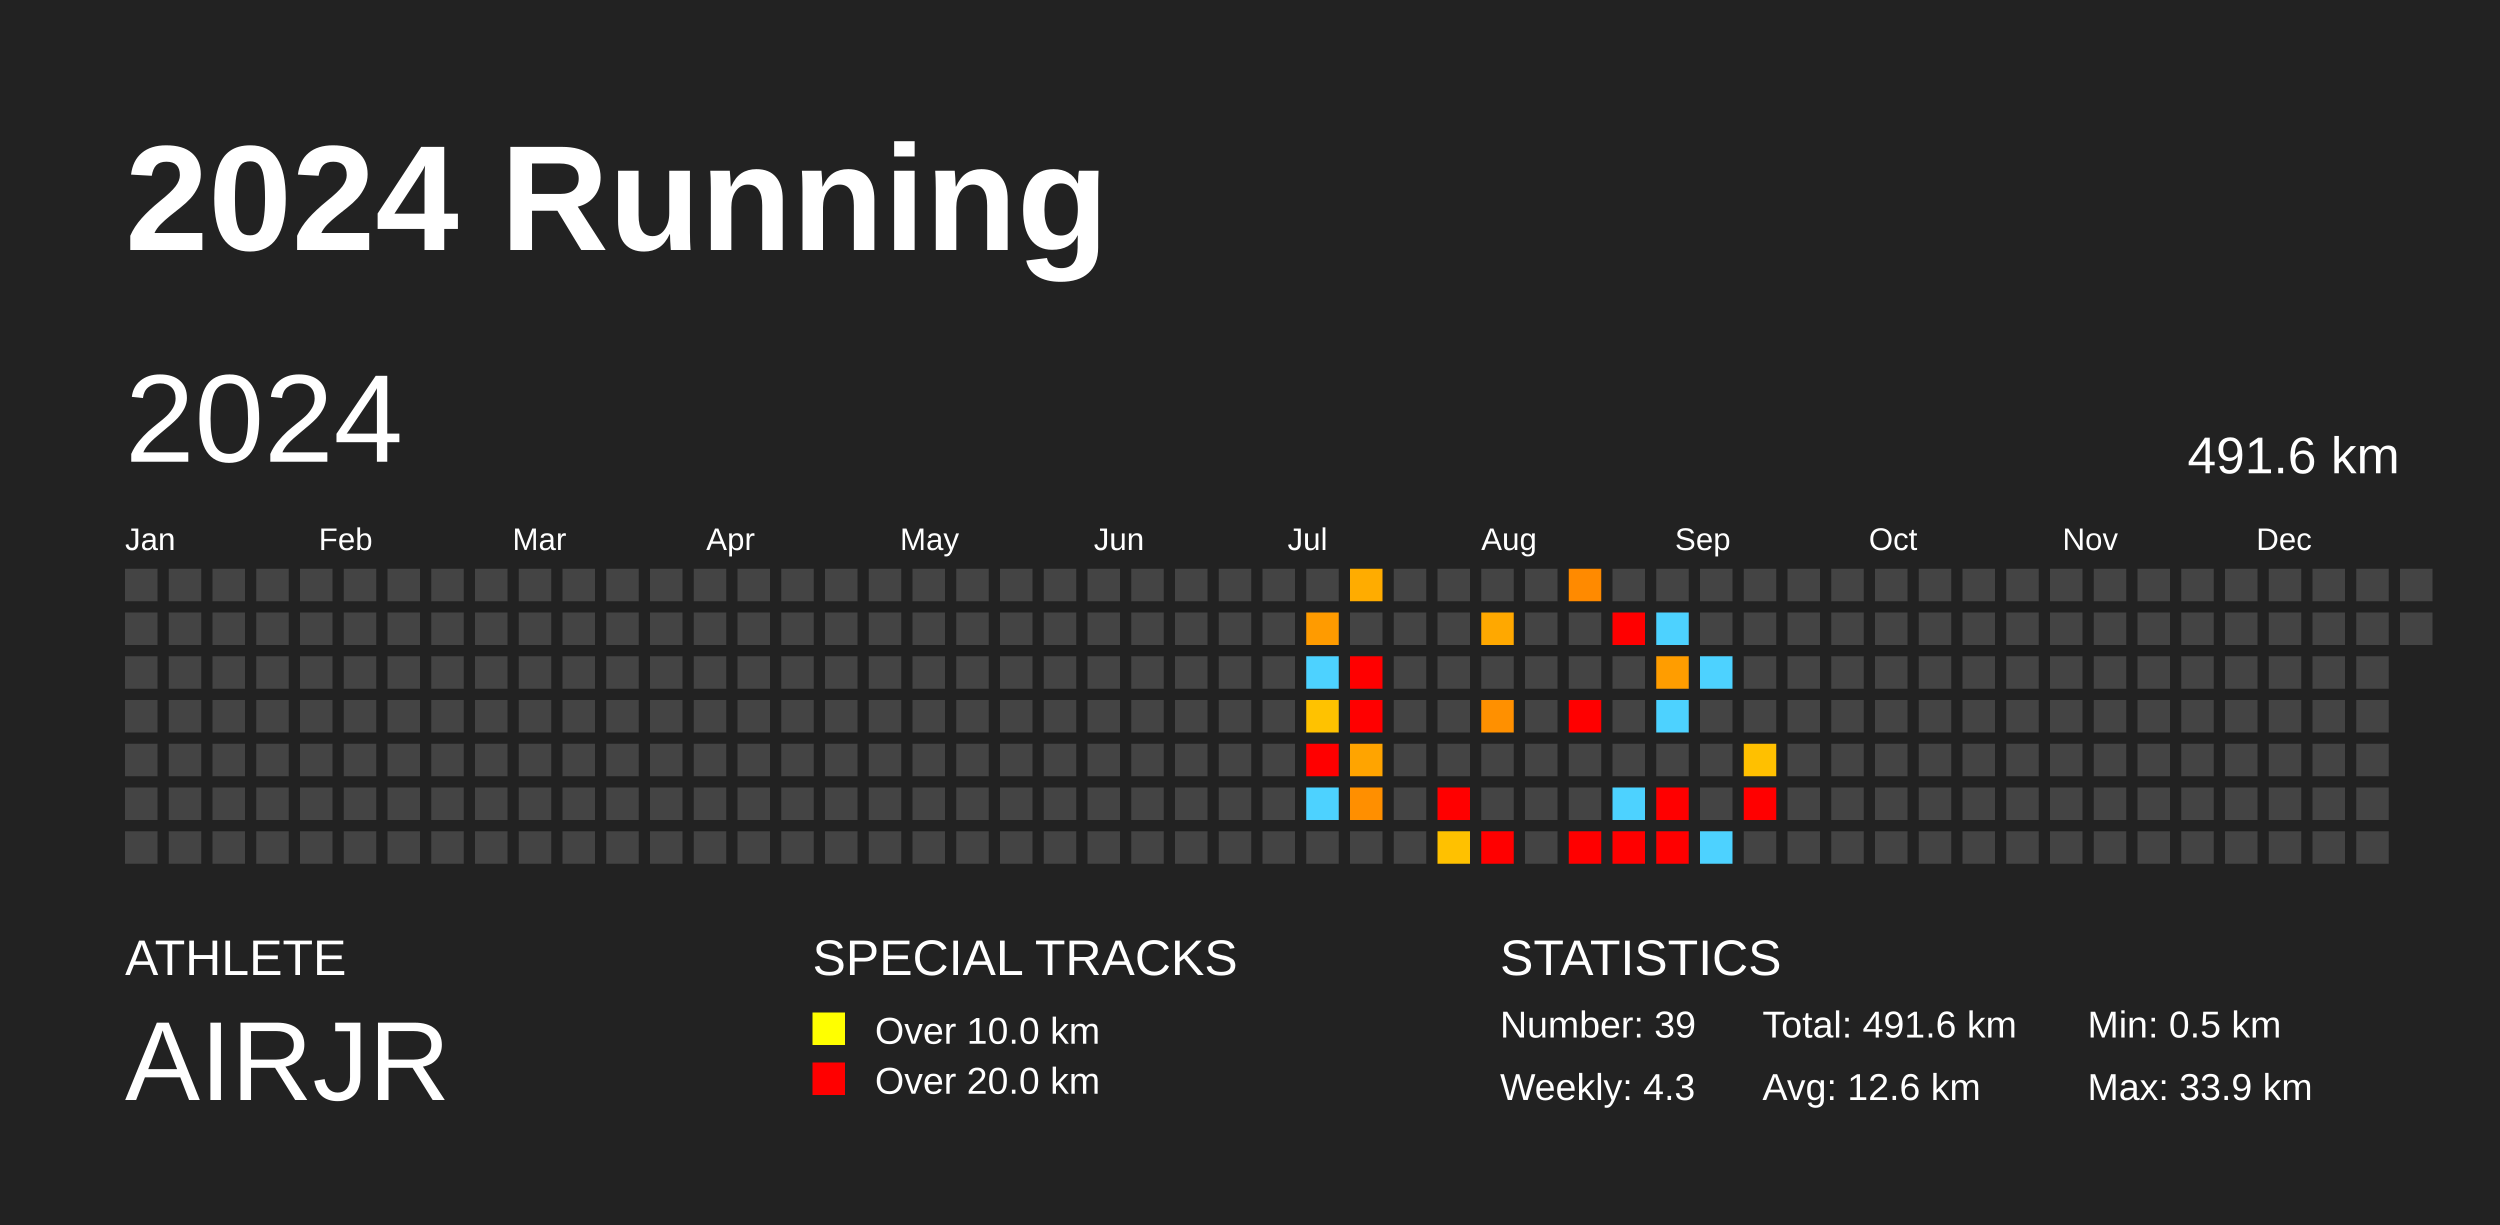
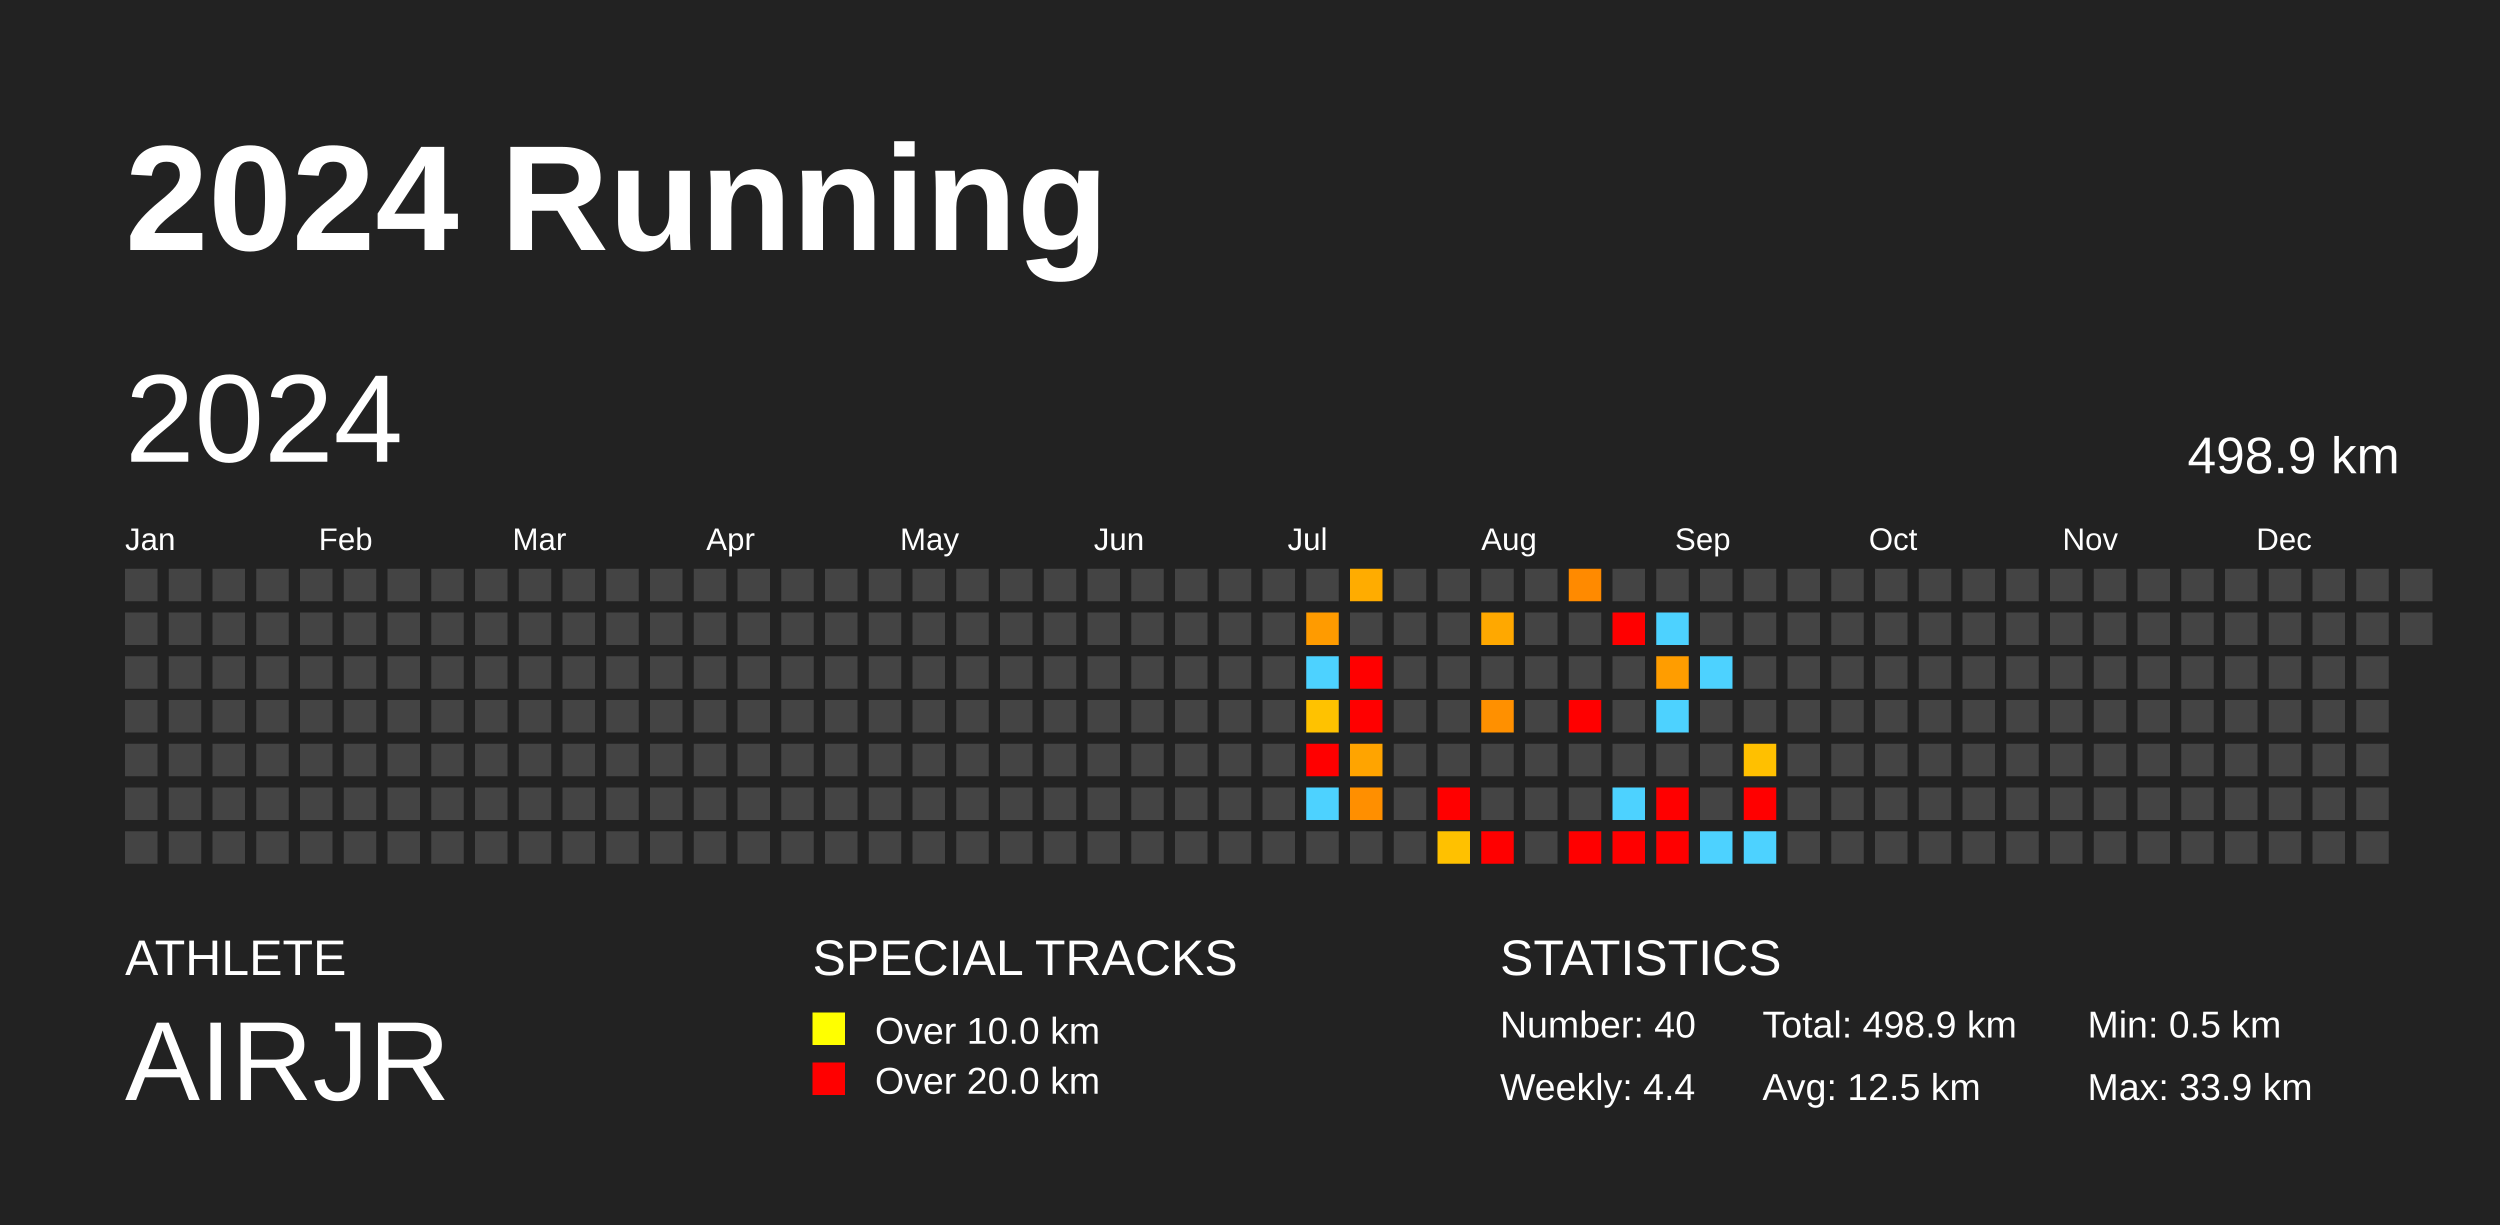
<svg xmlns="http://www.w3.org/2000/svg" baseProfile="full" height="98mm" version="1.1" viewBox="0,0,200,98" width="200mm">
  <defs />
  <rect fill="#222222" height="98" width="200" x="0" y="0" />
  <text fill="#FFFFFF" style="font-size:12px; font-family:Arial; font-weight:bold;" x="10" y="20">2024 Running</text>
  <text fill="#FFFFFF" style="font-size:4px; font-family:Arial" x="10" y="78">ATHLETE</text>
  <text fill="#FFFFFF" style="font-size:9px; font-family:Arial" x="10" y="88">AIRJR</text>
  <text fill="#FFFFFF" style="font-size:4px; font-family:Arial" x="65" y="78">SPECIAL TRACKS</text>
  <rect fill="yellow" height="2.6" width="2.6" x="65" y="81" />
  <text fill="#FFFFFF" style="font-size:3px; font-family:Arial" x="70" y="83.5">Over 10.0 km</text>
  <rect fill="red" height="2.6" width="2.6" x="65" y="85" />
  <text fill="#FFFFFF" style="font-size:3px; font-family:Arial" x="70" y="87.5">Over 20.0 km</text>
  <text fill="#FFFFFF" style="font-size:4px; font-family:Arial" x="120" y="78">STATISTICS</text>
-   <text fill="#FFFFFF" style="font-size:3px; font-family:Arial" x="120" y="83">Number: 39</text>
-   <text fill="#FFFFFF" style="font-size:3px; font-family:Arial" x="120" y="88">Weekly: 4.3</text>
-   <text fill="#FFFFFF" style="font-size:3px; font-family:Arial" x="141" y="83">Total: 491.6 km</text>
-   <text fill="#FFFFFF" style="font-size:3px; font-family:Arial" x="141" y="88">Avg: 12.6 km</text>
+   <text fill="#FFFFFF" style="font-size:3px; font-family:Arial" x="120" y="83">Number: 40</text>
+   <text fill="#FFFFFF" style="font-size:3px; font-family:Arial" x="120" y="88">Weekly: 4.4</text>
+   <text fill="#FFFFFF" style="font-size:3px; font-family:Arial" x="141" y="83">Total: 498.9 km</text>
+   <text fill="#FFFFFF" style="font-size:3px; font-family:Arial" x="141" y="88">Avg: 12.5 km</text>
  <text fill="#FFFFFF" style="font-size:3px; font-family:Arial" x="167" y="83">Min: 0.5 km</text>
  <text fill="#FFFFFF" style="font-size:3px; font-family:Arial" x="167" y="88">Max: 33.9 km</text>
  <text dominant-baseline="hanging" fill="#FFFFFF" style="font-size:10.0px; font-family:Arial;" x="10" y="30">2024</text>
-   <text dominant-baseline="hanging" fill="#FFFFFF" style="font-size:4.125px; font-family:Arial;" x="175" y="35">491.6 km</text>
+   <text dominant-baseline="hanging" fill="#FFFFFF" style="font-size:4.125px; font-family:Arial;" x="175" y="35">498.9 km</text>
  <text fill="#FFFFFF" style="font-size:2.5px; font-family:Arial" x="10.0" y="44">Jan</text>
  <text fill="#FFFFFF" style="font-size:2.5px; font-family:Arial" x="25.5" y="44">Feb</text>
  <text fill="#FFFFFF" style="font-size:2.5px; font-family:Arial" x="41.0" y="44">Mar</text>
  <text fill="#FFFFFF" style="font-size:2.5px; font-family:Arial" x="56.5" y="44">Apr</text>
  <text fill="#FFFFFF" style="font-size:2.5px; font-family:Arial" x="72.0" y="44">May</text>
  <text fill="#FFFFFF" style="font-size:2.5px; font-family:Arial" x="87.5" y="44">Jun</text>
  <text fill="#FFFFFF" style="font-size:2.5px; font-family:Arial" x="103.0" y="44">Jul</text>
  <text fill="#FFFFFF" style="font-size:2.5px; font-family:Arial" x="118.5" y="44">Aug</text>
  <text fill="#FFFFFF" style="font-size:2.5px; font-family:Arial" x="134.0" y="44">Sep</text>
  <text fill="#FFFFFF" style="font-size:2.5px; font-family:Arial" x="149.5" y="44">Oct</text>
  <text fill="#FFFFFF" style="font-size:2.5px; font-family:Arial" x="165.0" y="44">Nov</text>
  <text fill="#FFFFFF" style="font-size:2.5px; font-family:Arial" x="180.5" y="44">Dec</text>
  <rect fill="#444444" height="2.6" width="2.6" x="10.0" y="45.5" />
  <rect fill="#444444" height="2.6" width="2.6" x="10.0" y="49.0" />
  <rect fill="#444444" height="2.6" width="2.6" x="10.0" y="52.5" />
  <rect fill="#444444" height="2.6" width="2.6" x="10.0" y="56.0" />
  <rect fill="#444444" height="2.6" width="2.6" x="10.0" y="59.5" />
  <rect fill="#444444" height="2.6" width="2.6" x="10.0" y="63.0" />
  <rect fill="#444444" height="2.6" width="2.6" x="10.0" y="66.5" />
  <rect fill="#444444" height="2.6" width="2.6" x="13.5" y="45.5" />
  <rect fill="#444444" height="2.6" width="2.6" x="13.5" y="49.0" />
  <rect fill="#444444" height="2.6" width="2.6" x="13.5" y="52.5" />
  <rect fill="#444444" height="2.6" width="2.6" x="13.5" y="56.0" />
  <rect fill="#444444" height="2.6" width="2.6" x="13.5" y="59.5" />
  <rect fill="#444444" height="2.6" width="2.6" x="13.5" y="63.0" />
  <rect fill="#444444" height="2.6" width="2.6" x="13.5" y="66.5" />
  <rect fill="#444444" height="2.6" width="2.6" x="17.0" y="45.5" />
  <rect fill="#444444" height="2.6" width="2.6" x="17.0" y="49.0" />
  <rect fill="#444444" height="2.6" width="2.6" x="17.0" y="52.5" />
  <rect fill="#444444" height="2.6" width="2.6" x="17.0" y="56.0" />
  <rect fill="#444444" height="2.6" width="2.6" x="17.0" y="59.5" />
  <rect fill="#444444" height="2.6" width="2.6" x="17.0" y="63.0" />
  <rect fill="#444444" height="2.6" width="2.6" x="17.0" y="66.5" />
  <rect fill="#444444" height="2.6" width="2.6" x="20.5" y="45.5" />
  <rect fill="#444444" height="2.6" width="2.6" x="20.5" y="49.0" />
  <rect fill="#444444" height="2.6" width="2.6" x="20.5" y="52.5" />
  <rect fill="#444444" height="2.6" width="2.6" x="20.5" y="56.0" />
  <rect fill="#444444" height="2.6" width="2.6" x="20.5" y="59.5" />
  <rect fill="#444444" height="2.6" width="2.6" x="20.5" y="63.0" />
  <rect fill="#444444" height="2.6" width="2.6" x="20.5" y="66.5" />
  <rect fill="#444444" height="2.6" width="2.6" x="24.0" y="45.5" />
  <rect fill="#444444" height="2.6" width="2.6" x="24.0" y="49.0" />
  <rect fill="#444444" height="2.6" width="2.6" x="24.0" y="52.5" />
  <rect fill="#444444" height="2.6" width="2.6" x="24.0" y="56.0" />
  <rect fill="#444444" height="2.6" width="2.6" x="24.0" y="59.5" />
  <rect fill="#444444" height="2.6" width="2.6" x="24.0" y="63.0" />
  <rect fill="#444444" height="2.6" width="2.6" x="24.0" y="66.5" />
  <rect fill="#444444" height="2.6" width="2.6" x="27.5" y="45.5" />
  <rect fill="#444444" height="2.6" width="2.6" x="27.5" y="49.0" />
  <rect fill="#444444" height="2.6" width="2.6" x="27.5" y="52.5" />
  <rect fill="#444444" height="2.6" width="2.6" x="27.5" y="56.0" />
  <rect fill="#444444" height="2.6" width="2.6" x="27.5" y="59.5" />
  <rect fill="#444444" height="2.6" width="2.6" x="27.5" y="63.0" />
  <rect fill="#444444" height="2.6" width="2.6" x="27.5" y="66.5" />
  <rect fill="#444444" height="2.6" width="2.6" x="31.0" y="45.5" />
  <rect fill="#444444" height="2.6" width="2.6" x="31.0" y="49.0" />
  <rect fill="#444444" height="2.6" width="2.6" x="31.0" y="52.5" />
  <rect fill="#444444" height="2.6" width="2.6" x="31.0" y="56.0" />
  <rect fill="#444444" height="2.6" width="2.6" x="31.0" y="59.5" />
  <rect fill="#444444" height="2.6" width="2.6" x="31.0" y="63.0" />
  <rect fill="#444444" height="2.6" width="2.6" x="31.0" y="66.5" />
  <rect fill="#444444" height="2.6" width="2.6" x="34.5" y="45.5" />
  <rect fill="#444444" height="2.6" width="2.6" x="34.5" y="49.0" />
  <rect fill="#444444" height="2.6" width="2.6" x="34.5" y="52.5" />
  <rect fill="#444444" height="2.6" width="2.6" x="34.5" y="56.0" />
  <rect fill="#444444" height="2.6" width="2.6" x="34.5" y="59.5" />
  <rect fill="#444444" height="2.6" width="2.6" x="34.5" y="63.0" />
  <rect fill="#444444" height="2.6" width="2.6" x="34.5" y="66.5" />
  <rect fill="#444444" height="2.6" width="2.6" x="38.0" y="45.5" />
  <rect fill="#444444" height="2.6" width="2.6" x="38.0" y="49.0" />
  <rect fill="#444444" height="2.6" width="2.6" x="38.0" y="52.5" />
  <rect fill="#444444" height="2.6" width="2.6" x="38.0" y="56.0" />
  <rect fill="#444444" height="2.6" width="2.6" x="38.0" y="59.5" />
  <rect fill="#444444" height="2.6" width="2.6" x="38.0" y="63.0" />
  <rect fill="#444444" height="2.6" width="2.6" x="38.0" y="66.5" />
  <rect fill="#444444" height="2.6" width="2.6" x="41.5" y="45.5" />
  <rect fill="#444444" height="2.6" width="2.6" x="41.5" y="49.0" />
  <rect fill="#444444" height="2.6" width="2.6" x="41.5" y="52.5" />
  <rect fill="#444444" height="2.6" width="2.6" x="41.5" y="56.0" />
  <rect fill="#444444" height="2.6" width="2.6" x="41.5" y="59.5" />
  <rect fill="#444444" height="2.6" width="2.6" x="41.5" y="63.0" />
  <rect fill="#444444" height="2.6" width="2.6" x="41.5" y="66.5" />
  <rect fill="#444444" height="2.6" width="2.6" x="45.0" y="45.5" />
  <rect fill="#444444" height="2.6" width="2.6" x="45.0" y="49.0" />
  <rect fill="#444444" height="2.6" width="2.6" x="45.0" y="52.5" />
  <rect fill="#444444" height="2.6" width="2.6" x="45.0" y="56.0" />
  <rect fill="#444444" height="2.6" width="2.6" x="45.0" y="59.5" />
  <rect fill="#444444" height="2.6" width="2.6" x="45.0" y="63.0" />
  <rect fill="#444444" height="2.6" width="2.6" x="45.0" y="66.5" />
  <rect fill="#444444" height="2.6" width="2.6" x="48.5" y="45.5" />
  <rect fill="#444444" height="2.6" width="2.6" x="48.5" y="49.0" />
  <rect fill="#444444" height="2.6" width="2.6" x="48.5" y="52.5" />
  <rect fill="#444444" height="2.6" width="2.6" x="48.5" y="56.0" />
  <rect fill="#444444" height="2.6" width="2.6" x="48.5" y="59.5" />
  <rect fill="#444444" height="2.6" width="2.6" x="48.5" y="63.0" />
  <rect fill="#444444" height="2.6" width="2.6" x="48.5" y="66.5" />
  <rect fill="#444444" height="2.6" width="2.6" x="52.0" y="45.5" />
  <rect fill="#444444" height="2.6" width="2.6" x="52.0" y="49.0" />
  <rect fill="#444444" height="2.6" width="2.6" x="52.0" y="52.5" />
  <rect fill="#444444" height="2.6" width="2.6" x="52.0" y="56.0" />
  <rect fill="#444444" height="2.6" width="2.6" x="52.0" y="59.5" />
  <rect fill="#444444" height="2.6" width="2.6" x="52.0" y="63.0" />
  <rect fill="#444444" height="2.6" width="2.6" x="52.0" y="66.5" />
  <rect fill="#444444" height="2.6" width="2.6" x="55.5" y="45.5" />
  <rect fill="#444444" height="2.6" width="2.6" x="55.5" y="49.0" />
  <rect fill="#444444" height="2.6" width="2.6" x="55.5" y="52.5" />
  <rect fill="#444444" height="2.6" width="2.6" x="55.5" y="56.0" />
  <rect fill="#444444" height="2.6" width="2.6" x="55.5" y="59.5" />
  <rect fill="#444444" height="2.6" width="2.6" x="55.5" y="63.0" />
  <rect fill="#444444" height="2.6" width="2.6" x="55.5" y="66.5" />
  <rect fill="#444444" height="2.6" width="2.6" x="59.0" y="45.5" />
  <rect fill="#444444" height="2.6" width="2.6" x="59.0" y="49.0" />
  <rect fill="#444444" height="2.6" width="2.6" x="59.0" y="52.5" />
  <rect fill="#444444" height="2.6" width="2.6" x="59.0" y="56.0" />
  <rect fill="#444444" height="2.6" width="2.6" x="59.0" y="59.5" />
  <rect fill="#444444" height="2.6" width="2.6" x="59.0" y="63.0" />
  <rect fill="#444444" height="2.6" width="2.6" x="59.0" y="66.5" />
  <rect fill="#444444" height="2.6" width="2.6" x="62.5" y="45.5" />
  <rect fill="#444444" height="2.6" width="2.6" x="62.5" y="49.0" />
  <rect fill="#444444" height="2.6" width="2.6" x="62.5" y="52.5" />
  <rect fill="#444444" height="2.6" width="2.6" x="62.5" y="56.0" />
  <rect fill="#444444" height="2.6" width="2.6" x="62.5" y="59.5" />
  <rect fill="#444444" height="2.6" width="2.6" x="62.5" y="63.0" />
  <rect fill="#444444" height="2.6" width="2.6" x="62.5" y="66.5" />
  <rect fill="#444444" height="2.6" width="2.6" x="66.0" y="45.5" />
  <rect fill="#444444" height="2.6" width="2.6" x="66.0" y="49.0" />
  <rect fill="#444444" height="2.6" width="2.6" x="66.0" y="52.5" />
  <rect fill="#444444" height="2.6" width="2.6" x="66.0" y="56.0" />
  <rect fill="#444444" height="2.6" width="2.6" x="66.0" y="59.5" />
  <rect fill="#444444" height="2.6" width="2.6" x="66.0" y="63.0" />
  <rect fill="#444444" height="2.6" width="2.6" x="66.0" y="66.5" />
  <rect fill="#444444" height="2.6" width="2.6" x="69.5" y="45.5" />
  <rect fill="#444444" height="2.6" width="2.6" x="69.5" y="49.0" />
  <rect fill="#444444" height="2.6" width="2.6" x="69.5" y="52.5" />
  <rect fill="#444444" height="2.6" width="2.6" x="69.5" y="56.0" />
  <rect fill="#444444" height="2.6" width="2.6" x="69.5" y="59.5" />
  <rect fill="#444444" height="2.6" width="2.6" x="69.5" y="63.0" />
  <rect fill="#444444" height="2.6" width="2.6" x="69.5" y="66.5" />
  <rect fill="#444444" height="2.6" width="2.6" x="73.0" y="45.5" />
  <rect fill="#444444" height="2.6" width="2.6" x="73.0" y="49.0" />
  <rect fill="#444444" height="2.6" width="2.6" x="73.0" y="52.5" />
  <rect fill="#444444" height="2.6" width="2.6" x="73.0" y="56.0" />
  <rect fill="#444444" height="2.6" width="2.6" x="73.0" y="59.5" />
  <rect fill="#444444" height="2.6" width="2.6" x="73.0" y="63.0" />
  <rect fill="#444444" height="2.6" width="2.6" x="73.0" y="66.5" />
  <rect fill="#444444" height="2.6" width="2.6" x="76.5" y="45.5" />
  <rect fill="#444444" height="2.6" width="2.6" x="76.5" y="49.0" />
  <rect fill="#444444" height="2.6" width="2.6" x="76.5" y="52.5" />
  <rect fill="#444444" height="2.6" width="2.6" x="76.5" y="56.0" />
  <rect fill="#444444" height="2.6" width="2.6" x="76.5" y="59.5" />
  <rect fill="#444444" height="2.6" width="2.6" x="76.5" y="63.0" />
  <rect fill="#444444" height="2.6" width="2.6" x="76.5" y="66.5" />
  <rect fill="#444444" height="2.6" width="2.6" x="80.0" y="45.5" />
  <rect fill="#444444" height="2.6" width="2.6" x="80.0" y="49.0" />
  <rect fill="#444444" height="2.6" width="2.6" x="80.0" y="52.5" />
  <rect fill="#444444" height="2.6" width="2.6" x="80.0" y="56.0" />
  <rect fill="#444444" height="2.6" width="2.6" x="80.0" y="59.5" />
  <rect fill="#444444" height="2.6" width="2.6" x="80.0" y="63.0" />
  <rect fill="#444444" height="2.6" width="2.6" x="80.0" y="66.5" />
  <rect fill="#444444" height="2.6" width="2.6" x="83.5" y="45.5" />
  <rect fill="#444444" height="2.6" width="2.6" x="83.5" y="49.0" />
  <rect fill="#444444" height="2.6" width="2.6" x="83.5" y="52.5" />
  <rect fill="#444444" height="2.6" width="2.6" x="83.5" y="56.0" />
  <rect fill="#444444" height="2.6" width="2.6" x="83.5" y="59.5" />
  <rect fill="#444444" height="2.6" width="2.6" x="83.5" y="63.0" />
  <rect fill="#444444" height="2.6" width="2.6" x="83.5" y="66.5" />
  <rect fill="#444444" height="2.6" width="2.6" x="87.0" y="45.5" />
  <rect fill="#444444" height="2.6" width="2.6" x="87.0" y="49.0" />
  <rect fill="#444444" height="2.6" width="2.6" x="87.0" y="52.5" />
  <rect fill="#444444" height="2.6" width="2.6" x="87.0" y="56.0" />
  <rect fill="#444444" height="2.6" width="2.6" x="87.0" y="59.5" />
  <rect fill="#444444" height="2.6" width="2.6" x="87.0" y="63.0" />
  <rect fill="#444444" height="2.6" width="2.6" x="87.0" y="66.5" />
  <rect fill="#444444" height="2.6" width="2.6" x="90.5" y="45.5" />
  <rect fill="#444444" height="2.6" width="2.6" x="90.5" y="49.0" />
  <rect fill="#444444" height="2.6" width="2.6" x="90.5" y="52.5" />
  <rect fill="#444444" height="2.6" width="2.6" x="90.5" y="56.0" />
  <rect fill="#444444" height="2.6" width="2.6" x="90.5" y="59.5" />
  <rect fill="#444444" height="2.6" width="2.6" x="90.5" y="63.0" />
  <rect fill="#444444" height="2.6" width="2.6" x="90.5" y="66.5" />
  <rect fill="#444444" height="2.6" width="2.6" x="94.0" y="45.5" />
  <rect fill="#444444" height="2.6" width="2.6" x="94.0" y="49.0" />
  <rect fill="#444444" height="2.6" width="2.6" x="94.0" y="52.5" />
  <rect fill="#444444" height="2.6" width="2.6" x="94.0" y="56.0" />
  <rect fill="#444444" height="2.6" width="2.6" x="94.0" y="59.5" />
  <rect fill="#444444" height="2.6" width="2.6" x="94.0" y="63.0" />
  <rect fill="#444444" height="2.6" width="2.6" x="94.0" y="66.5" />
  <rect fill="#444444" height="2.6" width="2.6" x="97.5" y="45.5" />
  <rect fill="#444444" height="2.6" width="2.6" x="97.5" y="49.0" />
  <rect fill="#444444" height="2.6" width="2.6" x="97.5" y="52.5" />
  <rect fill="#444444" height="2.6" width="2.6" x="97.5" y="56.0" />
  <rect fill="#444444" height="2.6" width="2.6" x="97.5" y="59.5" />
  <rect fill="#444444" height="2.6" width="2.6" x="97.5" y="63.0" />
  <rect fill="#444444" height="2.6" width="2.6" x="97.5" y="66.5" />
  <rect fill="#444444" height="2.6" width="2.6" x="101.0" y="45.5" />
  <rect fill="#444444" height="2.6" width="2.6" x="101.0" y="49.0" />
  <rect fill="#444444" height="2.6" width="2.6" x="101.0" y="52.5" />
  <rect fill="#444444" height="2.6" width="2.6" x="101.0" y="56.0" />
  <rect fill="#444444" height="2.6" width="2.6" x="101.0" y="59.5" />
  <rect fill="#444444" height="2.6" width="2.6" x="101.0" y="63.0" />
  <rect fill="#444444" height="2.6" width="2.6" x="101.0" y="66.5" />
  <rect fill="#444444" height="2.6" width="2.6" x="104.5" y="45.5" />
  <rect fill="#ff9b00" height="2.6" width="2.6" x="104.5" y="49.0" />
  <rect fill="#4dd2ff" height="2.6" width="2.6" x="104.5" y="52.5" />
  <rect fill="#ffc200" height="2.6" width="2.6" x="104.5" y="56.0" />
  <rect fill="red" height="2.6" width="2.6" x="104.5" y="59.5" />
  <rect fill="#4dd2ff" height="2.6" width="2.6" x="104.5" y="63.0" />
  <rect fill="#444444" height="2.6" width="2.6" x="104.5" y="66.5" />
  <rect fill="#ffac00" height="2.6" width="2.6" x="108.0" y="45.5" />
  <rect fill="#444444" height="2.6" width="2.6" x="108.0" y="49.0" />
  <rect fill="red" height="2.6" width="2.6" x="108.0" y="52.5" />
  <rect fill="red" height="2.6" width="2.6" x="108.0" y="56.0" />
  <rect fill="#ffa400" height="2.6" width="2.6" x="108.0" y="59.5" />
  <rect fill="#ff8f00" height="2.6" width="2.6" x="108.0" y="63.0" />
  <rect fill="#444444" height="2.6" width="2.6" x="108.0" y="66.5" />
  <rect fill="#444444" height="2.6" width="2.6" x="111.5" y="45.5" />
  <rect fill="#444444" height="2.6" width="2.6" x="111.5" y="49.0" />
  <rect fill="#444444" height="2.6" width="2.6" x="111.5" y="52.5" />
  <rect fill="#444444" height="2.6" width="2.6" x="111.5" y="56.0" />
  <rect fill="#444444" height="2.6" width="2.6" x="111.5" y="59.5" />
  <rect fill="#444444" height="2.6" width="2.6" x="111.5" y="63.0" />
  <rect fill="#444444" height="2.6" width="2.6" x="111.5" y="66.5" />
  <rect fill="#444444" height="2.6" width="2.6" x="115.0" y="45.5" />
  <rect fill="#444444" height="2.6" width="2.6" x="115.0" y="49.0" />
  <rect fill="#444444" height="2.6" width="2.6" x="115.0" y="52.5" />
  <rect fill="#444444" height="2.6" width="2.6" x="115.0" y="56.0" />
  <rect fill="#444444" height="2.6" width="2.6" x="115.0" y="59.5" />
  <rect fill="red" height="2.6" width="2.6" x="115.0" y="63.0" />
  <rect fill="#ffc100" height="2.6" width="2.6" x="115.0" y="66.5" />
  <rect fill="#444444" height="2.6" width="2.6" x="118.5" y="45.5" />
  <rect fill="#ffa800" height="2.6" width="2.6" x="118.5" y="49.0" />
  <rect fill="#444444" height="2.6" width="2.6" x="118.5" y="52.5" />
  <rect fill="#ff9000" height="2.6" width="2.6" x="118.5" y="56.0" />
  <rect fill="#444444" height="2.6" width="2.6" x="118.5" y="59.5" />
  <rect fill="#444444" height="2.6" width="2.6" x="118.5" y="63.0" />
  <rect fill="red" height="2.6" width="2.6" x="118.5" y="66.5" />
  <rect fill="#444444" height="2.6" width="2.6" x="122.0" y="45.5" />
  <rect fill="#444444" height="2.6" width="2.6" x="122.0" y="49.0" />
  <rect fill="#444444" height="2.6" width="2.6" x="122.0" y="52.5" />
  <rect fill="#444444" height="2.6" width="2.6" x="122.0" y="56.0" />
  <rect fill="#444444" height="2.6" width="2.6" x="122.0" y="59.5" />
  <rect fill="#444444" height="2.6" width="2.6" x="122.0" y="63.0" />
  <rect fill="#444444" height="2.6" width="2.6" x="122.0" y="66.5" />
  <rect fill="#ff8a00" height="2.6" width="2.6" x="125.5" y="45.5" />
  <rect fill="#444444" height="2.6" width="2.6" x="125.5" y="49.0" />
  <rect fill="#444444" height="2.6" width="2.6" x="125.5" y="52.5" />
  <rect fill="red" height="2.6" width="2.6" x="125.5" y="56.0" />
  <rect fill="#444444" height="2.6" width="2.6" x="125.5" y="59.5" />
  <rect fill="#444444" height="2.6" width="2.6" x="125.5" y="63.0" />
  <rect fill="red" height="2.6" width="2.6" x="125.5" y="66.5" />
  <rect fill="#444444" height="2.6" width="2.6" x="129.0" y="45.5" />
  <rect fill="red" height="2.6" width="2.6" x="129.0" y="49.0" />
  <rect fill="#444444" height="2.6" width="2.6" x="129.0" y="52.5" />
  <rect fill="#444444" height="2.6" width="2.6" x="129.0" y="56.0" />
  <rect fill="#444444" height="2.6" width="2.6" x="129.0" y="59.5" />
  <rect fill="#4dd2ff" height="2.6" width="2.6" x="129.0" y="63.0" />
  <rect fill="red" height="2.6" width="2.6" x="129.0" y="66.5" />
  <rect fill="#444444" height="2.6" width="2.6" x="132.5" y="45.5" />
  <rect fill="#4dd2ff" height="2.6" width="2.6" x="132.5" y="49.0" />
  <rect fill="#ff9d00" height="2.6" width="2.6" x="132.5" y="52.5" />
  <rect fill="#4dd2ff" height="2.6" width="2.6" x="132.5" y="56.0" />
  <rect fill="#444444" height="2.6" width="2.6" x="132.5" y="59.5" />
  <rect fill="red" height="2.6" width="2.6" x="132.5" y="63.0" />
  <rect fill="red" height="2.6" width="2.6" x="132.5" y="66.5" />
  <rect fill="#444444" height="2.6" width="2.6" x="136.0" y="45.5" />
  <rect fill="#444444" height="2.6" width="2.6" x="136.0" y="49.0" />
  <rect fill="#4dd2ff" height="2.6" width="2.6" x="136.0" y="52.5" />
  <rect fill="#444444" height="2.6" width="2.6" x="136.0" y="56.0" />
  <rect fill="#444444" height="2.6" width="2.6" x="136.0" y="59.5" />
  <rect fill="#444444" height="2.6" width="2.6" x="136.0" y="63.0" />
  <rect fill="#4dd2ff" height="2.6" width="2.6" x="136.0" y="66.5" />
  <rect fill="#444444" height="2.6" width="2.6" x="139.5" y="45.5" />
  <rect fill="#444444" height="2.6" width="2.6" x="139.5" y="49.0" />
  <rect fill="#444444" height="2.6" width="2.6" x="139.5" y="52.5" />
  <rect fill="#444444" height="2.6" width="2.6" x="139.5" y="56.0" />
  <rect fill="#ffc000" height="2.6" width="2.6" x="139.5" y="59.5" />
  <rect fill="red" height="2.6" width="2.6" x="139.5" y="63.0" />
-   <rect fill="#444444" height="2.6" width="2.6" x="139.5" y="66.5" />
+   <rect fill="#4dd2ff" height="2.6" width="2.6" x="139.5" y="66.5" />
  <rect fill="#444444" height="2.6" width="2.6" x="143.0" y="45.5" />
  <rect fill="#444444" height="2.6" width="2.6" x="143.0" y="49.0" />
  <rect fill="#444444" height="2.6" width="2.6" x="143.0" y="52.5" />
  <rect fill="#444444" height="2.6" width="2.6" x="143.0" y="56.0" />
  <rect fill="#444444" height="2.6" width="2.6" x="143.0" y="59.5" />
  <rect fill="#444444" height="2.6" width="2.6" x="143.0" y="63.0" />
  <rect fill="#444444" height="2.6" width="2.6" x="143.0" y="66.5" />
  <rect fill="#444444" height="2.6" width="2.6" x="146.5" y="45.5" />
  <rect fill="#444444" height="2.6" width="2.6" x="146.5" y="49.0" />
  <rect fill="#444444" height="2.6" width="2.6" x="146.5" y="52.5" />
  <rect fill="#444444" height="2.6" width="2.6" x="146.5" y="56.0" />
  <rect fill="#444444" height="2.6" width="2.6" x="146.5" y="59.5" />
  <rect fill="#444444" height="2.6" width="2.6" x="146.5" y="63.0" />
  <rect fill="#444444" height="2.6" width="2.6" x="146.5" y="66.5" />
  <rect fill="#444444" height="2.6" width="2.6" x="150.0" y="45.5" />
  <rect fill="#444444" height="2.6" width="2.6" x="150.0" y="49.0" />
  <rect fill="#444444" height="2.6" width="2.6" x="150.0" y="52.5" />
  <rect fill="#444444" height="2.6" width="2.6" x="150.0" y="56.0" />
  <rect fill="#444444" height="2.6" width="2.6" x="150.0" y="59.5" />
  <rect fill="#444444" height="2.6" width="2.6" x="150.0" y="63.0" />
  <rect fill="#444444" height="2.6" width="2.6" x="150.0" y="66.5" />
  <rect fill="#444444" height="2.6" width="2.6" x="153.5" y="45.5" />
  <rect fill="#444444" height="2.6" width="2.6" x="153.5" y="49.0" />
  <rect fill="#444444" height="2.6" width="2.6" x="153.5" y="52.5" />
  <rect fill="#444444" height="2.6" width="2.6" x="153.5" y="56.0" />
  <rect fill="#444444" height="2.6" width="2.6" x="153.5" y="59.5" />
  <rect fill="#444444" height="2.6" width="2.6" x="153.5" y="63.0" />
  <rect fill="#444444" height="2.6" width="2.6" x="153.5" y="66.5" />
  <rect fill="#444444" height="2.6" width="2.6" x="157.0" y="45.5" />
  <rect fill="#444444" height="2.6" width="2.6" x="157.0" y="49.0" />
  <rect fill="#444444" height="2.6" width="2.6" x="157.0" y="52.5" />
  <rect fill="#444444" height="2.6" width="2.6" x="157.0" y="56.0" />
  <rect fill="#444444" height="2.6" width="2.6" x="157.0" y="59.5" />
  <rect fill="#444444" height="2.6" width="2.6" x="157.0" y="63.0" />
  <rect fill="#444444" height="2.6" width="2.6" x="157.0" y="66.5" />
  <rect fill="#444444" height="2.6" width="2.6" x="160.5" y="45.5" />
  <rect fill="#444444" height="2.6" width="2.6" x="160.5" y="49.0" />
  <rect fill="#444444" height="2.6" width="2.6" x="160.5" y="52.5" />
  <rect fill="#444444" height="2.6" width="2.6" x="160.5" y="56.0" />
  <rect fill="#444444" height="2.6" width="2.6" x="160.5" y="59.5" />
  <rect fill="#444444" height="2.6" width="2.6" x="160.5" y="63.0" />
  <rect fill="#444444" height="2.6" width="2.6" x="160.5" y="66.5" />
  <rect fill="#444444" height="2.6" width="2.6" x="164.0" y="45.5" />
  <rect fill="#444444" height="2.6" width="2.6" x="164.0" y="49.0" />
  <rect fill="#444444" height="2.6" width="2.6" x="164.0" y="52.5" />
  <rect fill="#444444" height="2.6" width="2.6" x="164.0" y="56.0" />
  <rect fill="#444444" height="2.6" width="2.6" x="164.0" y="59.5" />
  <rect fill="#444444" height="2.6" width="2.6" x="164.0" y="63.0" />
  <rect fill="#444444" height="2.6" width="2.6" x="164.0" y="66.5" />
  <rect fill="#444444" height="2.6" width="2.6" x="167.5" y="45.5" />
  <rect fill="#444444" height="2.6" width="2.6" x="167.5" y="49.0" />
  <rect fill="#444444" height="2.6" width="2.6" x="167.5" y="52.5" />
  <rect fill="#444444" height="2.6" width="2.6" x="167.5" y="56.0" />
  <rect fill="#444444" height="2.6" width="2.6" x="167.5" y="59.5" />
  <rect fill="#444444" height="2.6" width="2.6" x="167.5" y="63.0" />
  <rect fill="#444444" height="2.6" width="2.6" x="167.5" y="66.5" />
  <rect fill="#444444" height="2.6" width="2.6" x="171.0" y="45.5" />
  <rect fill="#444444" height="2.6" width="2.6" x="171.0" y="49.0" />
  <rect fill="#444444" height="2.6" width="2.6" x="171.0" y="52.5" />
  <rect fill="#444444" height="2.6" width="2.6" x="171.0" y="56.0" />
  <rect fill="#444444" height="2.6" width="2.6" x="171.0" y="59.5" />
  <rect fill="#444444" height="2.6" width="2.6" x="171.0" y="63.0" />
  <rect fill="#444444" height="2.6" width="2.6" x="171.0" y="66.5" />
  <rect fill="#444444" height="2.6" width="2.6" x="174.5" y="45.5" />
  <rect fill="#444444" height="2.6" width="2.6" x="174.5" y="49.0" />
  <rect fill="#444444" height="2.6" width="2.6" x="174.5" y="52.5" />
  <rect fill="#444444" height="2.6" width="2.6" x="174.5" y="56.0" />
  <rect fill="#444444" height="2.6" width="2.6" x="174.5" y="59.5" />
  <rect fill="#444444" height="2.6" width="2.6" x="174.5" y="63.0" />
  <rect fill="#444444" height="2.6" width="2.6" x="174.5" y="66.5" />
  <rect fill="#444444" height="2.6" width="2.6" x="178.0" y="45.5" />
  <rect fill="#444444" height="2.6" width="2.6" x="178.0" y="49.0" />
  <rect fill="#444444" height="2.6" width="2.6" x="178.0" y="52.5" />
  <rect fill="#444444" height="2.6" width="2.6" x="178.0" y="56.0" />
  <rect fill="#444444" height="2.6" width="2.6" x="178.0" y="59.5" />
  <rect fill="#444444" height="2.6" width="2.6" x="178.0" y="63.0" />
  <rect fill="#444444" height="2.6" width="2.6" x="178.0" y="66.5" />
  <rect fill="#444444" height="2.6" width="2.6" x="181.5" y="45.5" />
  <rect fill="#444444" height="2.6" width="2.6" x="181.5" y="49.0" />
  <rect fill="#444444" height="2.6" width="2.6" x="181.5" y="52.5" />
  <rect fill="#444444" height="2.6" width="2.6" x="181.5" y="56.0" />
  <rect fill="#444444" height="2.6" width="2.6" x="181.5" y="59.5" />
  <rect fill="#444444" height="2.6" width="2.6" x="181.5" y="63.0" />
  <rect fill="#444444" height="2.6" width="2.6" x="181.5" y="66.5" />
  <rect fill="#444444" height="2.6" width="2.6" x="185.0" y="45.5" />
  <rect fill="#444444" height="2.6" width="2.6" x="185.0" y="49.0" />
  <rect fill="#444444" height="2.6" width="2.6" x="185.0" y="52.5" />
  <rect fill="#444444" height="2.6" width="2.6" x="185.0" y="56.0" />
  <rect fill="#444444" height="2.6" width="2.6" x="185.0" y="59.5" />
  <rect fill="#444444" height="2.6" width="2.6" x="185.0" y="63.0" />
  <rect fill="#444444" height="2.6" width="2.6" x="185.0" y="66.5" />
  <rect fill="#444444" height="2.6" width="2.6" x="188.5" y="45.5" />
  <rect fill="#444444" height="2.6" width="2.6" x="188.5" y="49.0" />
  <rect fill="#444444" height="2.6" width="2.6" x="188.5" y="52.5" />
  <rect fill="#444444" height="2.6" width="2.6" x="188.5" y="56.0" />
  <rect fill="#444444" height="2.6" width="2.6" x="188.5" y="59.5" />
  <rect fill="#444444" height="2.6" width="2.6" x="188.5" y="63.0" />
  <rect fill="#444444" height="2.6" width="2.6" x="188.5" y="66.5" />
  <rect fill="#444444" height="2.6" width="2.6" x="192.0" y="45.5" />
  <rect fill="#444444" height="2.6" width="2.6" x="192.0" y="49.0" />
</svg>
